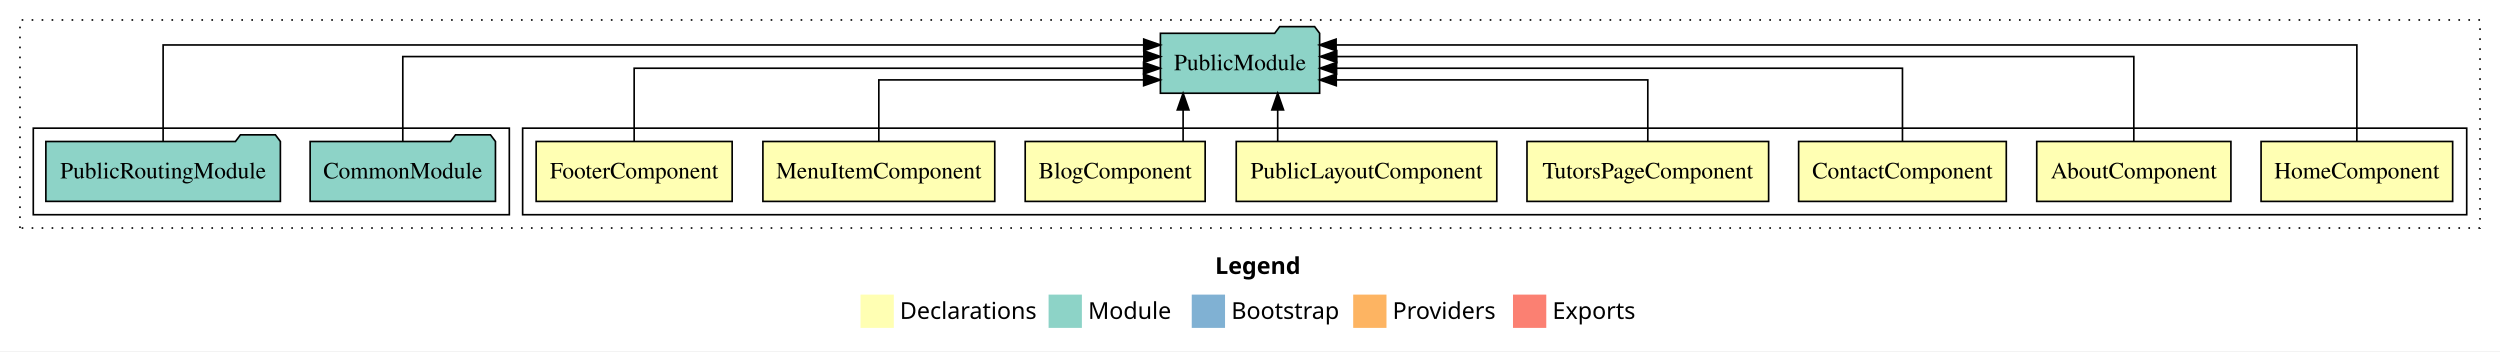
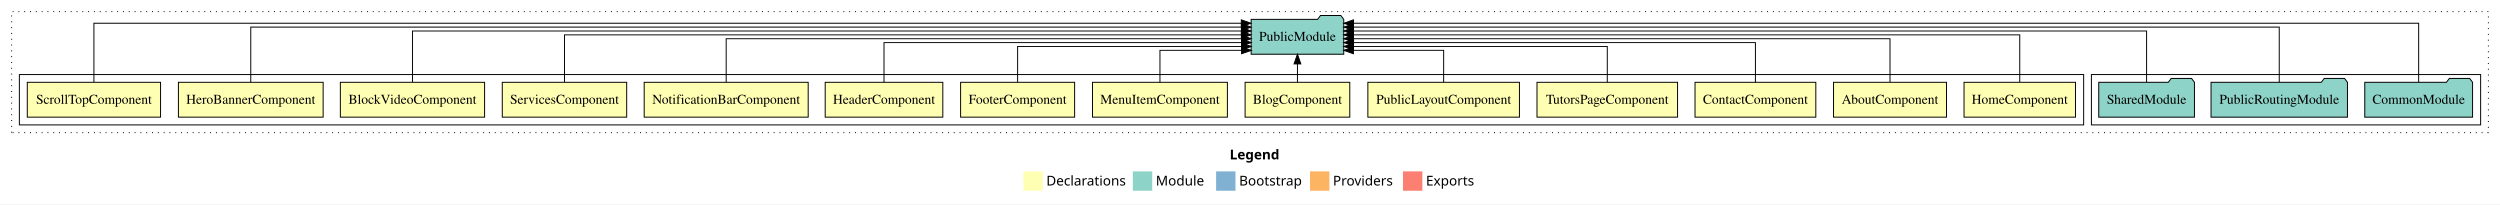
- <svg xmlns="http://www.w3.org/2000/svg" width="1502pt" height="211pt" viewBox="0.00 0.00 1502.00 211.00">
+ <svg xmlns="http://www.w3.org/2000/svg" width="2582pt" height="211pt" viewBox="0.00 0.00 2582.00 211.00">
  <g id="graph0" class="graph" transform="scale(1 1) rotate(0) translate(4 207)">
-     <polygon fill="white" stroke="transparent" points="-4,4 -4,-207 1498,-207 1498,4 -4,4" />
-     <text text-anchor="start" x="726.01" y="-42.4" font-family="Times-12" font-weight="bold" font-size="14.00">Legend</text>
-     <polygon fill="#ffffb3" stroke="transparent" points="513,-10 513,-30 533,-30 533,-10 513,-10" />
-     <text text-anchor="start" x="536.63" y="-15.4" font-family="Times-12" font-size="14.00">  Declarations</text>
-     <polygon fill="#8dd3c7" stroke="transparent" points="626,-10 626,-30 646,-30 646,-10 626,-10" />
-     <text text-anchor="start" x="649.73" y="-15.4" font-family="Times-12" font-size="14.00">  Module</text>
-     <polygon fill="#80b1d3" stroke="transparent" points="712,-10 712,-30 732,-30 732,-10 712,-10" />
-     <text text-anchor="start" x="735.78" y="-15.4" font-family="Times-12" font-size="14.00">  Bootstrap</text>
-     <polygon fill="#fdb462" stroke="transparent" points="809,-10 809,-30 829,-30 829,-10 809,-10" />
-     <text text-anchor="start" x="832.67" y="-15.4" font-family="Times-12" font-size="14.00">  Providers</text>
-     <polygon fill="#fb8072" stroke="transparent" points="905,-10 905,-30 925,-30 925,-10 905,-10" />
-     <text text-anchor="start" x="928.73" y="-15.4" font-family="Times-12" font-size="14.00">  Exports</text>
+     <polygon fill="white" stroke="transparent" points="-4,4 -4,-207 2578,-207 2578,4 -4,4" />
+     <text text-anchor="start" x="1266.01" y="-42.4" font-family="Times-12" font-weight="bold" font-size="14.00">Legend</text>
+     <polygon fill="#ffffb3" stroke="transparent" points="1053,-10 1053,-30 1073,-30 1073,-10 1053,-10" />
+     <text text-anchor="start" x="1076.63" y="-15.4" font-family="Times-12" font-size="14.00">  Declarations</text>
+     <polygon fill="#8dd3c7" stroke="transparent" points="1166,-10 1166,-30 1186,-30 1186,-10 1166,-10" />
+     <text text-anchor="start" x="1189.73" y="-15.4" font-family="Times-12" font-size="14.00">  Module</text>
+     <polygon fill="#80b1d3" stroke="transparent" points="1252,-10 1252,-30 1272,-30 1272,-10 1252,-10" />
+     <text text-anchor="start" x="1275.78" y="-15.4" font-family="Times-12" font-size="14.00">  Bootstrap</text>
+     <polygon fill="#fdb462" stroke="transparent" points="1349,-10 1349,-30 1369,-30 1369,-10 1349,-10" />
+     <text text-anchor="start" x="1372.67" y="-15.4" font-family="Times-12" font-size="14.00">  Providers</text>
+     <polygon fill="#fb8072" stroke="transparent" points="1445,-10 1445,-30 1465,-30 1465,-10 1445,-10" />
+     <text text-anchor="start" x="1468.73" y="-15.4" font-family="Times-12" font-size="14.00">  Exports</text>
    <g id="clust1" class="cluster">
-       <polygon fill="none" stroke="black" stroke-dasharray="1,5" points="8,-70 8,-195 1486,-195 1486,-70 8,-70" />
+       <polygon fill="none" stroke="black" stroke-dasharray="1,5" points="8,-70 8,-195 2566,-195 2566,-70 8,-70" />
+     </g>
+     <g id="clust17" class="cluster">
+       <polygon fill="none" stroke="black" points="2156,-78 2156,-130 2558,-130 2558,-78 2156,-78" />
    </g>
    <g id="clust2" class="cluster">
-       <polygon fill="none" stroke="black" points="310,-78 310,-130 1478,-130 1478,-78 310,-78" />
-     </g>
-     <g id="clust11" class="cluster">
-       <polygon fill="none" stroke="black" points="16,-78 16,-130 302,-130 302,-78 16,-78" />
+       <polygon fill="none" stroke="black" points="16,-78 16,-130 2148,-130 2148,-78 16,-78" />
    </g>
    <g id="node1" class="node">
-       <polygon fill="#ffffb3" stroke="black" points="1469.55,-122 1354.45,-122 1354.45,-86 1469.55,-86 1469.55,-122" />
-       <text text-anchor="middle" x="1412" y="-99.8" font-family="Times,serif" font-size="14.00">HomeComponent</text>
+       <polygon fill="#ffffb3" stroke="black" points="2139.55,-122 2024.45,-122 2024.45,-86 2139.55,-86 2139.55,-122" />
+       <text text-anchor="middle" x="2082" y="-99.8" font-family="Times,serif" font-size="14.00">HomeComponent</text>
+     </g>
+     <g id="node15" class="node">
+       <polygon fill="#8dd3c7" stroke="black" points="1383.83,-187 1380.83,-191 1359.83,-191 1356.83,-187 1288.17,-187 1288.17,-151 1383.83,-151 1383.83,-187" />
+       <text text-anchor="middle" x="1336" y="-164.8" font-family="Times,serif" font-size="14.00">PublicModule</text>
+     </g>
+     <g id="edge1" class="edge">
+       <path fill="none" stroke="black" d="M2082,-122.31C2082,-142.15 2082,-171 2082,-171 2082,-171 1393.8,-171 1393.8,-171" />
+       <polygon fill="black" stroke="black" points="1393.8,-167.5 1383.8,-171 1393.8,-174.5 1393.8,-167.5" />
+     </g>
+     <g id="node2" class="node">
+       <polygon fill="#ffffb3" stroke="black" points="2006.33,-122 1889.67,-122 1889.67,-86 2006.33,-86 2006.33,-122" />
+       <text text-anchor="middle" x="1948" y="-99.8" font-family="Times,serif" font-size="14.00">AboutComponent</text>
+     </g>
+     <g id="edge2" class="edge">
+       <path fill="none" stroke="black" d="M1948,-122.22C1948,-140.83 1948,-167 1948,-167 1948,-167 1393.77,-167 1393.77,-167" />
+       <polygon fill="black" stroke="black" points="1393.77,-163.5 1383.77,-167 1393.77,-170.5 1393.77,-163.5" />
+     </g>
+     <g id="node3" class="node">
+       <polygon fill="#ffffb3" stroke="black" points="1871.38,-122 1746.62,-122 1746.62,-86 1871.38,-86 1871.38,-122" />
+       <text text-anchor="middle" x="1809" y="-99.8" font-family="Times,serif" font-size="14.00">ContactComponent</text>
+     </g>
+     <g id="edge3" class="edge">
+       <path fill="none" stroke="black" d="M1809,-122.02C1809,-139.37 1809,-163 1809,-163 1809,-163 1393.96,-163 1393.96,-163" />
+       <polygon fill="black" stroke="black" points="1393.96,-159.5 1383.96,-163 1393.96,-166.5 1393.96,-159.5" />
+     </g>
+     <g id="node4" class="node">
+       <polygon fill="#ffffb3" stroke="black" points="1728.59,-122 1583.41,-122 1583.41,-86 1728.59,-86 1728.59,-122" />
+       <text text-anchor="middle" x="1656" y="-99.8" font-family="Times,serif" font-size="14.00">TutorsPageComponent</text>
+     </g>
+     <g id="edge4" class="edge">
+       <path fill="none" stroke="black" d="M1656,-122.01C1656,-138.05 1656,-159 1656,-159 1656,-159 1393.91,-159 1393.91,-159" />
+       <polygon fill="black" stroke="black" points="1393.91,-155.5 1383.91,-159 1393.91,-162.5 1393.91,-155.5" />
+     </g>
+     <g id="node5" class="node">
+       <polygon fill="#ffffb3" stroke="black" points="1565.27,-122 1408.73,-122 1408.73,-86 1565.27,-86 1565.27,-122" />
+       <text text-anchor="middle" x="1487" y="-99.8" font-family="Times,serif" font-size="14.00">PublicLayoutComponent</text>
+     </g>
+     <g id="edge5" class="edge">
+       <path fill="none" stroke="black" d="M1487,-122.12C1487,-136.78 1487,-155 1487,-155 1487,-155 1393.78,-155 1393.78,-155" />
+       <polygon fill="black" stroke="black" points="1393.78,-151.5 1383.78,-155 1393.78,-158.5 1393.78,-151.5" />
+     </g>
+     <g id="node6" class="node">
+       <polygon fill="#ffffb3" stroke="black" points="1390.06,-122 1281.94,-122 1281.94,-86 1390.06,-86 1390.06,-122" />
+       <text text-anchor="middle" x="1336" y="-99.8" font-family="Times,serif" font-size="14.00">BlogComponent</text>
+     </g>
+     <g id="edge6" class="edge">
+       <path fill="none" stroke="black" d="M1336,-122.11C1336,-122.11 1336,-140.99 1336,-140.99" />
+       <polygon fill="black" stroke="black" points="1332.5,-140.99 1336,-150.99 1339.5,-140.99 1332.5,-140.99" />
+     </g>
+     <g id="node7" class="node">
+       <polygon fill="#ffffb3" stroke="black" points="1263.65,-122 1124.35,-122 1124.35,-86 1263.65,-86 1263.65,-122" />
+       <text text-anchor="middle" x="1194" y="-99.8" font-family="Times,serif" font-size="14.00">MenuItemComponent</text>
+     </g>
+     <g id="edge7" class="edge">
+       <path fill="none" stroke="black" d="M1194,-122.12C1194,-136.78 1194,-155 1194,-155 1194,-155 1278.32,-155 1278.32,-155" />
+       <polygon fill="black" stroke="black" points="1278.32,-158.5 1288.32,-155 1278.32,-151.5 1278.32,-158.5" />
+     </g>
+     <g id="node8" class="node">
+       <polygon fill="#ffffb3" stroke="black" points="1105.88,-122 988.12,-122 988.12,-86 1105.88,-86 1105.88,-122" />
+       <text text-anchor="middle" x="1047" y="-99.8" font-family="Times,serif" font-size="14.00">FooterComponent</text>
+     </g>
+     <g id="edge8" class="edge">
+       <path fill="none" stroke="black" d="M1047,-122.01C1047,-138.05 1047,-159 1047,-159 1047,-159 1278.28,-159 1278.28,-159" />
+       <polygon fill="black" stroke="black" points="1278.28,-162.5 1288.28,-159 1278.28,-155.5 1278.28,-162.5" />
    </g>
    <g id="node9" class="node">
-       <polygon fill="#8dd3c7" stroke="black" points="788.83,-187 785.83,-191 764.83,-191 761.83,-187 693.17,-187 693.17,-151 788.83,-151 788.83,-187" />
-       <text text-anchor="middle" x="741" y="-164.8" font-family="Times,serif" font-size="14.00">PublicModule</text>
+       <polygon fill="#ffffb3" stroke="black" points="969.74,-122 848.26,-122 848.26,-86 969.74,-86 969.74,-122" />
+       <text text-anchor="middle" x="909" y="-99.8" font-family="Times,serif" font-size="14.00">HeaderComponent</text>
    </g>
-     <g id="edge1" class="edge">
-       <path fill="none" stroke="black" d="M1412,-122.01C1412,-144.49 1412,-180 1412,-180 1412,-180 798.72,-180 798.72,-180" />
-       <polygon fill="black" stroke="black" points="798.72,-176.5 788.72,-180 798.72,-183.5 798.72,-176.5" />
-     </g>
-     <g id="node2" class="node">
-       <polygon fill="#ffffb3" stroke="black" points="1336.33,-122 1219.67,-122 1219.67,-86 1336.33,-86 1336.33,-122" />
-       <text text-anchor="middle" x="1278" y="-99.8" font-family="Times,serif" font-size="14.00">AboutComponent</text>
-     </g>
-     <g id="edge2" class="edge">
-       <path fill="none" stroke="black" d="M1278,-122.13C1278,-142.57 1278,-173 1278,-173 1278,-173 799.13,-173 799.13,-173" />
-       <polygon fill="black" stroke="black" points="799.13,-169.5 789.13,-173 799.13,-176.5 799.13,-169.5" />
-     </g>
-     <g id="node3" class="node">
-       <polygon fill="#ffffb3" stroke="black" points="1201.38,-122 1076.62,-122 1076.62,-86 1201.38,-86 1201.38,-122" />
-       <text text-anchor="middle" x="1139" y="-99.8" font-family="Times,serif" font-size="14.00">ContactComponent</text>
-     </g>
-     <g id="edge3" class="edge">
-       <path fill="none" stroke="black" d="M1139,-122.27C1139,-140.56 1139,-166 1139,-166 1139,-166 799.01,-166 799.01,-166" />
-       <polygon fill="black" stroke="black" points="799.01,-162.5 789.01,-166 799.01,-169.5 799.01,-162.5" />
-     </g>
-     <g id="node4" class="node">
-       <polygon fill="#ffffb3" stroke="black" points="1058.59,-122 913.41,-122 913.41,-86 1058.59,-86 1058.59,-122" />
-       <text text-anchor="middle" x="986" y="-99.8" font-family="Times,serif" font-size="14.00">TutorsPageComponent</text>
-     </g>
-     <g id="edge4" class="edge">
-       <path fill="none" stroke="black" d="M986,-122.01C986,-138.05 986,-159 986,-159 986,-159 798.82,-159 798.82,-159" />
-       <polygon fill="black" stroke="black" points="798.82,-155.5 788.82,-159 798.82,-162.5 798.82,-155.5" />
-     </g>
-     <g id="node5" class="node">
-       <polygon fill="#ffffb3" stroke="black" points="895.27,-122 738.73,-122 738.73,-86 895.27,-86 895.27,-122" />
-       <text text-anchor="middle" x="817" y="-99.8" font-family="Times,serif" font-size="14.00">PublicLayoutComponent</text>
-     </g>
-     <g id="edge5" class="edge">
-       <path fill="none" stroke="black" d="M763.64,-122.11C763.64,-122.11 763.64,-140.99 763.64,-140.99" />
-       <polygon fill="black" stroke="black" points="760.14,-140.99 763.64,-150.99 767.14,-140.99 760.14,-140.99" />
-     </g>
-     <g id="node6" class="node">
-       <polygon fill="#ffffb3" stroke="black" points="720.06,-122 611.94,-122 611.94,-86 720.06,-86 720.06,-122" />
-       <text text-anchor="middle" x="666" y="-99.8" font-family="Times,serif" font-size="14.00">BlogComponent</text>
-     </g>
-     <g id="edge6" class="edge">
-       <path fill="none" stroke="black" d="M706.81,-122.11C706.81,-122.11 706.81,-140.99 706.81,-140.99" />
-       <polygon fill="black" stroke="black" points="703.31,-140.99 706.81,-150.99 710.31,-140.99 703.31,-140.99" />
-     </g>
-     <g id="node7" class="node">
-       <polygon fill="#ffffb3" stroke="black" points="593.65,-122 454.35,-122 454.35,-86 593.65,-86 593.65,-122" />
-       <text text-anchor="middle" x="524" y="-99.8" font-family="Times,serif" font-size="14.00">MenuItemComponent</text>
-     </g>
-     <g id="edge7" class="edge">
-       <path fill="none" stroke="black" d="M524,-122.01C524,-138.05 524,-159 524,-159 524,-159 683.11,-159 683.11,-159" />
-       <polygon fill="black" stroke="black" points="683.11,-162.5 693.11,-159 683.11,-155.5 683.11,-162.5" />
-     </g>
-     <g id="node8" class="node">
-       <polygon fill="#ffffb3" stroke="black" points="435.88,-122 318.12,-122 318.12,-86 435.88,-86 435.88,-122" />
-       <text text-anchor="middle" x="377" y="-99.8" font-family="Times,serif" font-size="14.00">FooterComponent</text>
-     </g>
-     <g id="edge8" class="edge">
-       <path fill="none" stroke="black" d="M377,-122.27C377,-140.56 377,-166 377,-166 377,-166 683.04,-166 683.04,-166" />
-       <polygon fill="black" stroke="black" points="683.04,-169.5 693.04,-166 683.04,-162.5 683.04,-169.5" />
+     <g id="edge9" class="edge">
+       <path fill="none" stroke="black" d="M909,-122.02C909,-139.37 909,-163 909,-163 909,-163 1278.26,-163 1278.26,-163" />
+       <polygon fill="black" stroke="black" points="1278.26,-166.5 1288.26,-163 1278.26,-159.5 1278.26,-166.5" />
    </g>
    <g id="node10" class="node">
-       <polygon fill="#8dd3c7" stroke="black" points="293.67,-122 290.67,-126 269.67,-126 266.67,-122 182.33,-122 182.33,-86 293.67,-86 293.67,-122" />
-       <text text-anchor="middle" x="238" y="-99.8" font-family="Times,serif" font-size="14.00">CommonModule</text>
+       <polygon fill="#ffffb3" stroke="black" points="830.69,-122 661.31,-122 661.31,-86 830.69,-86 830.69,-122" />
+       <text text-anchor="middle" x="746" y="-99.8" font-family="Times,serif" font-size="14.00">NotificationBarComponent</text>
    </g>
-     <g id="edge9" class="edge">
-       <path fill="none" stroke="black" d="M238,-122.13C238,-142.57 238,-173 238,-173 238,-173 683.23,-173 683.23,-173" />
-       <polygon fill="black" stroke="black" points="683.23,-176.5 693.23,-173 683.23,-169.5 683.23,-176.5" />
+     <g id="edge10" class="edge">
+       <path fill="none" stroke="black" d="M746,-122.22C746,-140.83 746,-167 746,-167 746,-167 1278.22,-167 1278.22,-167" />
+       <polygon fill="black" stroke="black" points="1278.22,-170.5 1288.22,-167 1278.22,-163.5 1278.22,-170.5" />
    </g>
    <g id="node11" class="node">
-       <polygon fill="#8dd3c7" stroke="black" points="164.45,-122 161.45,-126 140.45,-126 137.45,-122 23.55,-122 23.55,-86 164.45,-86 164.45,-122" />
-       <text text-anchor="middle" x="94" y="-99.8" font-family="Times,serif" font-size="14.00">PublicRoutingModule</text>
+       <polygon fill="#ffffb3" stroke="black" points="643.25,-122 514.75,-122 514.75,-86 643.25,-86 643.25,-122" />
+       <text text-anchor="middle" x="579" y="-99.8" font-family="Times,serif" font-size="14.00">ServicesComponent</text>
    </g>
-     <g id="edge10" class="edge">
-       <path fill="none" stroke="black" d="M94,-122.01C94,-144.49 94,-180 94,-180 94,-180 683.16,-180 683.16,-180" />
-       <polygon fill="black" stroke="black" points="683.16,-183.5 693.16,-180 683.16,-176.5 683.16,-183.5" />
+     <g id="edge11" class="edge">
+       <path fill="none" stroke="black" d="M579,-122.31C579,-142.15 579,-171 579,-171 579,-171 1278.07,-171 1278.07,-171" />
+       <polygon fill="black" stroke="black" points="1278.07,-174.5 1288.07,-171 1278.07,-167.5 1278.07,-174.5" />
+     </g>
+     <g id="node12" class="node">
+       <polygon fill="#ffffb3" stroke="black" points="496.49,-122 347.51,-122 347.51,-86 496.49,-86 496.49,-122" />
+       <text text-anchor="middle" x="422" y="-99.8" font-family="Times,serif" font-size="14.00">BlockVideoComponent</text>
+     </g>
+     <g id="edge12" class="edge">
+       <path fill="none" stroke="black" d="M422,-122.28C422,-143.32 422,-175 422,-175 422,-175 1278.15,-175 1278.15,-175" />
+       <polygon fill="black" stroke="black" points="1278.15,-178.5 1288.15,-175 1278.15,-171.5 1278.15,-178.5" />
+     </g>
+     <g id="node13" class="node">
+       <polygon fill="#ffffb3" stroke="black" points="329.74,-122 180.26,-122 180.26,-86 329.74,-86 329.74,-122" />
+       <text text-anchor="middle" x="255" y="-99.8" font-family="Times,serif" font-size="14.00">HeroBannerComponent</text>
+     </g>
+     <g id="edge13" class="edge">
+       <path fill="none" stroke="black" d="M255,-122.16C255,-144.35 255,-179 255,-179 255,-179 1278.16,-179 1278.16,-179" />
+       <polygon fill="black" stroke="black" points="1278.16,-182.5 1288.16,-179 1278.16,-175.5 1278.16,-182.5" />
+     </g>
+     <g id="node14" class="node">
+       <polygon fill="#ffffb3" stroke="black" points="161.82,-122 24.18,-122 24.18,-86 161.82,-86 161.82,-122" />
+       <text text-anchor="middle" x="93" y="-99.8" font-family="Times,serif" font-size="14.00">ScrollTopComponent</text>
+     </g>
+     <g id="edge14" class="edge">
+       <path fill="none" stroke="black" d="M93,-122.32C93,-145.66 93,-183 93,-183 93,-183 1278.03,-183 1278.03,-183" />
+       <polygon fill="black" stroke="black" points="1278.03,-186.5 1288.03,-183 1278.03,-179.5 1278.03,-186.5" />
+     </g>
+     <g id="node16" class="node">
+       <polygon fill="#8dd3c7" stroke="black" points="2549.67,-122 2546.67,-126 2525.67,-126 2522.67,-122 2438.33,-122 2438.33,-86 2549.67,-86 2549.67,-122" />
+       <text text-anchor="middle" x="2494" y="-99.8" font-family="Times,serif" font-size="14.00">CommonModule</text>
+     </g>
+     <g id="edge15" class="edge">
+       <path fill="none" stroke="black" d="M2494,-122.32C2494,-145.66 2494,-183 2494,-183 2494,-183 1393.92,-183 1393.92,-183" />
+       <polygon fill="black" stroke="black" points="1393.92,-179.5 1383.92,-183 1393.92,-186.5 1393.92,-179.5" />
+     </g>
+     <g id="node17" class="node">
+       <polygon fill="#8dd3c7" stroke="black" points="2420.45,-122 2417.45,-126 2396.45,-126 2393.45,-122 2279.55,-122 2279.55,-86 2420.45,-86 2420.45,-122" />
+       <text text-anchor="middle" x="2350" y="-99.8" font-family="Times,serif" font-size="14.00">PublicRoutingModule</text>
+     </g>
+     <g id="edge16" class="edge">
+       <path fill="none" stroke="black" d="M2350,-122.16C2350,-144.35 2350,-179 2350,-179 2350,-179 1393.89,-179 1393.89,-179" />
+       <polygon fill="black" stroke="black" points="1393.89,-175.5 1383.89,-179 1393.89,-182.5 1393.89,-175.5" />
+     </g>
+     <g id="node18" class="node">
+       <polygon fill="#8dd3c7" stroke="black" points="2262.42,-122 2259.42,-126 2238.42,-126 2235.42,-122 2163.58,-122 2163.58,-86 2262.42,-86 2262.42,-122" />
+       <text text-anchor="middle" x="2213" y="-99.8" font-family="Times,serif" font-size="14.00">SharedModule</text>
+     </g>
+     <g id="edge17" class="edge">
+       <path fill="none" stroke="black" d="M2213,-122.28C2213,-143.32 2213,-175 2213,-175 2213,-175 1393.77,-175 1393.77,-175" />
+       <polygon fill="black" stroke="black" points="1393.77,-171.5 1383.77,-175 1393.77,-178.5 1393.77,-171.5" />
    </g>
  </g>
</svg>
